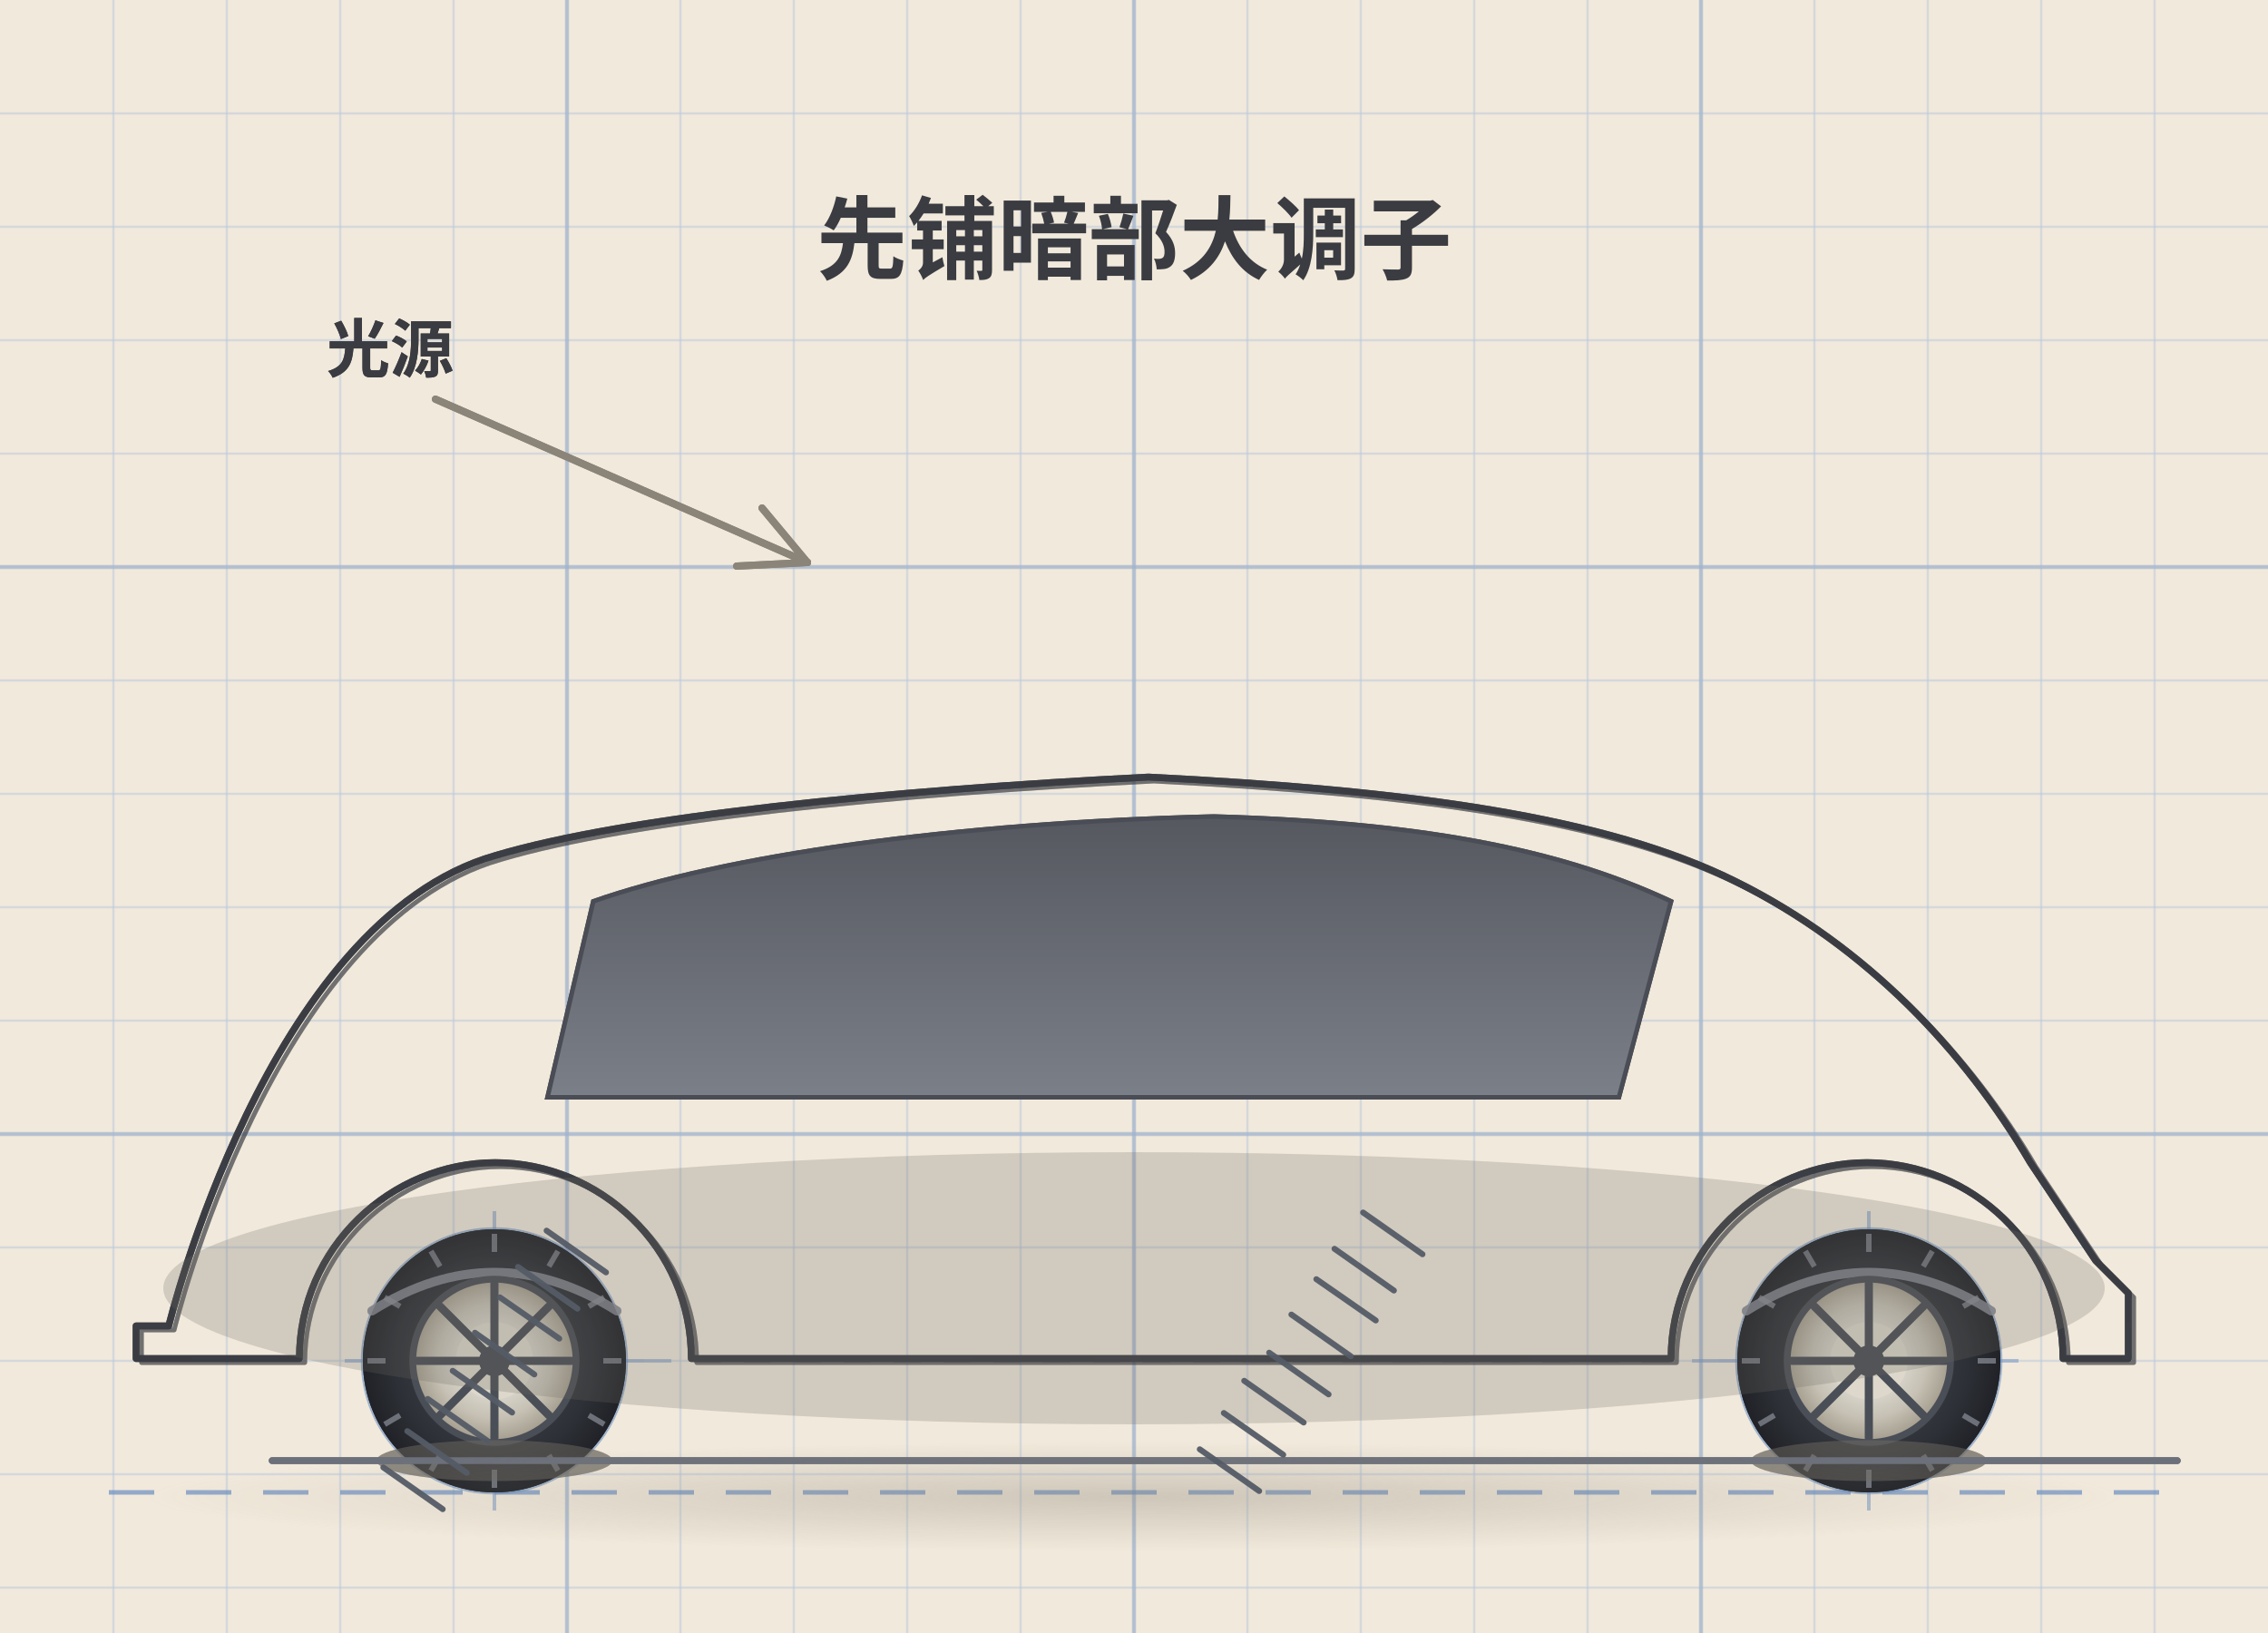
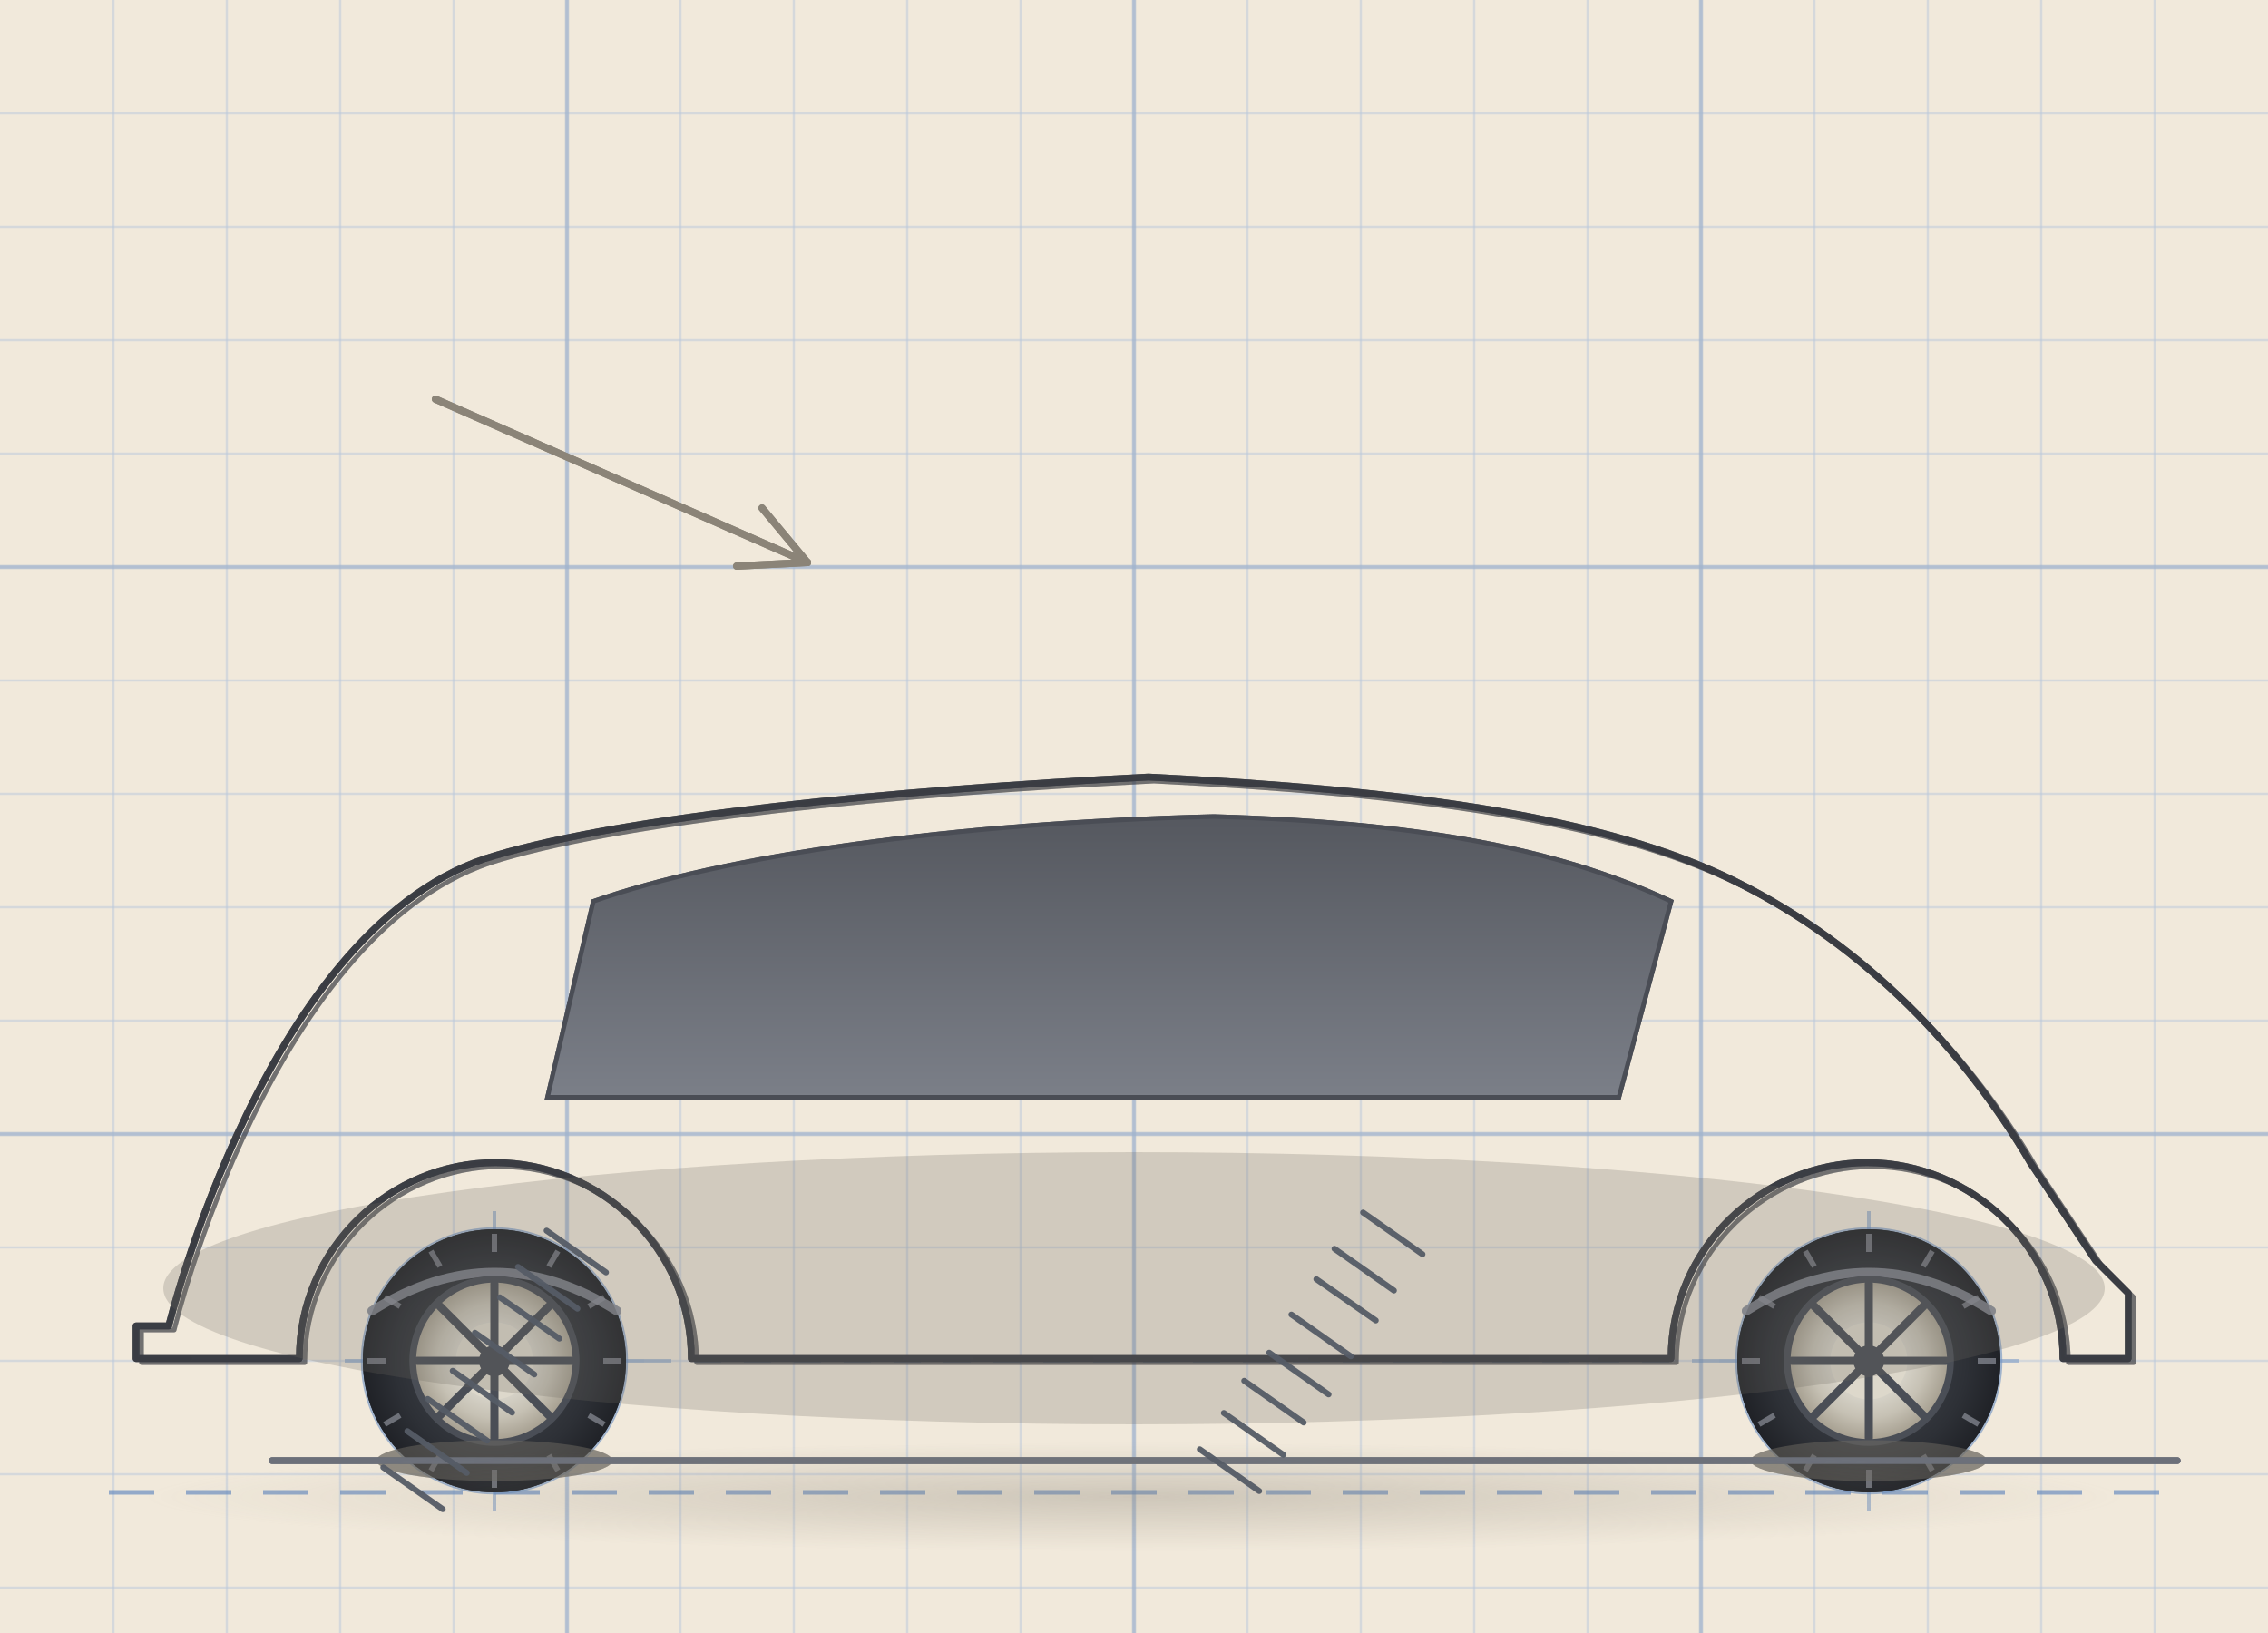
<svg xmlns="http://www.w3.org/2000/svg" viewBox="0 0 500 360" role="img">
  <defs>
    <linearGradient id="gBody" x1="0" y1="0" x2="0" y2="1">
      <stop offset="0%" stop-color="#FBF9F3" />
      <stop offset="18%" stop-color="#E9E4D8" />
      <stop offset="55%" stop-color="#C9C2B2" />
      <stop offset="100%" stop-color="#9C9484" />
    </linearGradient>
    <linearGradient id="gGlass" x1="0" y1="0" x2="0" y2="1">
      <stop offset="0%" stop-color="#55585F" />
      <stop offset="100%" stop-color="#7B7F88" />
    </linearGradient>
    <radialGradient id="gTire" cx="0.5" cy="0.5" r="0.5">
      <stop offset="0%" stop-color="#4A4E55" />
      <stop offset="75%" stop-color="#2D3036" />
      <stop offset="100%" stop-color="#202227" />
    </radialGradient>
    <radialGradient id="gRim" cx="0.5" cy="0.5" r="0.5">
      <stop offset="0%" stop-color="#F3F2EC" />
      <stop offset="70%" stop-color="#C6C1B4" />
      <stop offset="100%" stop-color="#A39C8D" />
    </radialGradient>
    <radialGradient id="gGround" cx="0.5" cy="0.5" r="0.5">
      <stop offset="0%" stop-color="#8A8478" stop-opacity="0.34" />
      <stop offset="100%" stop-color="#8A8478" stop-opacity="0" />
    </radialGradient>
    <radialGradient id="gMetal" cx="0.5" cy="0.36" r="0.66">
      <stop offset="0%" stop-color="#FDFCF8" />
      <stop offset="24%" stop-color="#D4CFC2" />
      <stop offset="48%" stop-color="#8B8478" />
      <stop offset="66%" stop-color="#3A3C42" />
      <stop offset="82%" stop-color="#B9B3A6" />
      <stop offset="100%" stop-color="#6E6A61" />
    </radialGradient>
    <radialGradient id="gMatte" cx="0.5" cy="0.42" r="0.62">
      <stop offset="0%" stop-color="#EFEDE6" />
      <stop offset="55%" stop-color="#B9B4A8" />
      <stop offset="100%" stop-color="#7D786E" />
    </radialGradient>
    <radialGradient id="gGlassBall" cx="0.36" cy="0.32" r="0.7">
      <stop offset="0%" stop-color="#FBF9F3" stop-opacity="0.2" />
      <stop offset="55%" stop-color="#7B7F88" stop-opacity="0.1" />
      <stop offset="100%" stop-color="#3A3C42" stop-opacity="0.38" />
    </radialGradient>
    <linearGradient id="gTonePaper" x1="0" y1="0" x2="0" y2="1">
      <stop offset="0%" stop-color="#D6D0C2" />
      <stop offset="100%" stop-color="#BCB5A5" />
    </linearGradient>
    <linearGradient id="gScreen" x1="0" y1="0" x2="0" y2="1">
      <stop offset="0%" stop-color="#41444C" />
      <stop offset="100%" stop-color="#22242A" />
    </linearGradient>
  </defs>
  <rect x="0" y="0" width="500" height="360" fill="#F1E9DB" />
  <line x1="25" y1="0" x2="25" y2="360" stroke="#B9C8DC" stroke-width="0.5" opacity="0.5" />
  <line x1="50" y1="0" x2="50" y2="360" stroke="#B9C8DC" stroke-width="0.5" opacity="0.5" />
  <line x1="75" y1="0" x2="75" y2="360" stroke="#B9C8DC" stroke-width="0.5" opacity="0.5" />
  <line x1="100" y1="0" x2="100" y2="360" stroke="#B9C8DC" stroke-width="0.5" opacity="0.5" />
  <line x1="125" y1="0" x2="125" y2="360" stroke="#B9C8DC" stroke-width="0.5" opacity="0.5" />
  <line x1="150" y1="0" x2="150" y2="360" stroke="#B9C8DC" stroke-width="0.5" opacity="0.5" />
  <line x1="175" y1="0" x2="175" y2="360" stroke="#B9C8DC" stroke-width="0.5" opacity="0.5" />
  <line x1="200" y1="0" x2="200" y2="360" stroke="#B9C8DC" stroke-width="0.5" opacity="0.5" />
  <line x1="225" y1="0" x2="225" y2="360" stroke="#B9C8DC" stroke-width="0.5" opacity="0.5" />
  <line x1="250" y1="0" x2="250" y2="360" stroke="#B9C8DC" stroke-width="0.5" opacity="0.5" />
  <line x1="275" y1="0" x2="275" y2="360" stroke="#B9C8DC" stroke-width="0.5" opacity="0.5" />
  <line x1="300" y1="0" x2="300" y2="360" stroke="#B9C8DC" stroke-width="0.5" opacity="0.5" />
  <line x1="325" y1="0" x2="325" y2="360" stroke="#B9C8DC" stroke-width="0.5" opacity="0.5" />
  <line x1="350" y1="0" x2="350" y2="360" stroke="#B9C8DC" stroke-width="0.5" opacity="0.5" />
  <line x1="375" y1="0" x2="375" y2="360" stroke="#B9C8DC" stroke-width="0.5" opacity="0.5" />
  <line x1="400" y1="0" x2="400" y2="360" stroke="#B9C8DC" stroke-width="0.5" opacity="0.5" />
  <line x1="425" y1="0" x2="425" y2="360" stroke="#B9C8DC" stroke-width="0.5" opacity="0.5" />
  <line x1="450" y1="0" x2="450" y2="360" stroke="#B9C8DC" stroke-width="0.5" opacity="0.5" />
  <line x1="475" y1="0" x2="475" y2="360" stroke="#B9C8DC" stroke-width="0.5" opacity="0.5" />
  <line x1="0" y1="25" x2="500" y2="25" stroke="#B9C8DC" stroke-width="0.5" opacity="0.5" />
  <line x1="0" y1="50" x2="500" y2="50" stroke="#B9C8DC" stroke-width="0.5" opacity="0.5" />
  <line x1="0" y1="75" x2="500" y2="75" stroke="#B9C8DC" stroke-width="0.5" opacity="0.5" />
  <line x1="0" y1="100" x2="500" y2="100" stroke="#B9C8DC" stroke-width="0.5" opacity="0.5" />
  <line x1="0" y1="125" x2="500" y2="125" stroke="#B9C8DC" stroke-width="0.5" opacity="0.5" />
  <line x1="0" y1="150" x2="500" y2="150" stroke="#B9C8DC" stroke-width="0.5" opacity="0.5" />
  <line x1="0" y1="175" x2="500" y2="175" stroke="#B9C8DC" stroke-width="0.5" opacity="0.5" />
  <line x1="0" y1="200" x2="500" y2="200" stroke="#B9C8DC" stroke-width="0.5" opacity="0.5" />
  <line x1="0" y1="225" x2="500" y2="225" stroke="#B9C8DC" stroke-width="0.5" opacity="0.5" />
  <line x1="0" y1="250" x2="500" y2="250" stroke="#B9C8DC" stroke-width="0.5" opacity="0.5" />
  <line x1="0" y1="275" x2="500" y2="275" stroke="#B9C8DC" stroke-width="0.5" opacity="0.5" />
  <line x1="0" y1="300" x2="500" y2="300" stroke="#B9C8DC" stroke-width="0.5" opacity="0.5" />
  <line x1="0" y1="325" x2="500" y2="325" stroke="#B9C8DC" stroke-width="0.5" opacity="0.5" />
  <line x1="0" y1="350" x2="500" y2="350" stroke="#B9C8DC" stroke-width="0.5" opacity="0.5" />
  <line x1="125" y1="0" x2="125" y2="360" stroke="#9FB2CC" stroke-width="0.9" opacity="0.65" />
  <line x1="250" y1="0" x2="250" y2="360" stroke="#9FB2CC" stroke-width="0.9" opacity="0.65" />
  <line x1="375" y1="0" x2="375" y2="360" stroke="#9FB2CC" stroke-width="0.9" opacity="0.65" />
  <line x1="0" y1="125" x2="500" y2="125" stroke="#9FB2CC" stroke-width="0.9" opacity="0.65" />
  <line x1="0" y1="250" x2="500" y2="250" stroke="#9FB2CC" stroke-width="0.9" opacity="0.65" />
  <line x1="24" y1="329" x2="476" y2="329" stroke="#6B8FC2" stroke-width="1.0" stroke-dasharray="10 7" opacity="0.7" />
  <circle cx="109" cy="300" r="29" stroke="#6B8FC2" stroke-width="0.9" fill="none" opacity="0.6" />
  <line x1="76" y1="300" x2="142" y2="300" stroke="#6B8FC2" stroke-width="0.8" opacity="0.5" />
  <line x1="109" y1="267" x2="109" y2="333" stroke="#6B8FC2" stroke-width="0.8" opacity="0.5" />
  <circle cx="412" cy="300" r="29" stroke="#6B8FC2" stroke-width="0.9" fill="none" opacity="0.6" />
  <line x1="379" y1="300" x2="445" y2="300" stroke="#6B8FC2" stroke-width="0.8" opacity="0.5" />
  <line x1="412" y1="267" x2="412" y2="333" stroke="#6B8FC2" stroke-width="0.8" opacity="0.5" />
  <line x1="109" y1="300" x2="412" y2="300" stroke="#6B8FC2" stroke-width="0.8" stroke-dasharray="6 5" opacity="0.45" />
  <path d="M37.2 292.3 C37.2 292.3 58.8 203.0 109.2 188.6 C138.0 180.0 195.6 174.2 253.2 171.3 C310.8 174.2 354.0 180.0 382.8 194.4 C411.6 208.7 433.2 231.8 447.6 256.3 L462.0 277.9 L469.2 285.1 L469.2 299.5 L454.8 299.5 C454.8 275.0 434.6 256.3 411.6 256.3 C388.6 256.3 368.4 275.0 368.4 299.5 L152.4 299.5 C152.4 275.0 132.2 256.3 109.2 256.3 C86.2 256.3 66.0 275.0 66.0 299.5 L30.0 299.5 L30.0 292.3 Z" stroke="#3A3C42" stroke-width="1.5" stroke-linecap="round" stroke-linejoin="round" fill="none" opacity="0.9" />
  <path d="M37.2 292.3 C37.2 292.3 58.8 203.0 109.2 188.6 C138.0 180.0 195.6 174.2 253.2 171.3 C310.8 174.2 354.0 180.0 382.8 194.4 C411.6 208.7 433.2 231.8 447.6 256.3 L462.0 277.9 L469.2 285.1 L469.2 299.5 L454.8 299.5 C454.8 275.0 434.6 256.3 411.6 256.3 C388.6 256.3 368.4 275.0 368.4 299.5 L152.4 299.5 C152.4 275.0 132.2 256.3 109.2 256.3 C86.2 256.3 66.0 275.0 66.0 299.5 L30.0 299.5 L30.0 292.3 Z" stroke="#3A3C42" stroke-width="1" stroke-linecap="round" stroke-linejoin="round" fill="none" opacity="0.45" transform="translate(1.2 0.9)" />
  <path d="M37.2 292.3 C37.2 292.3 58.8 203.0 109.2 188.6 C138.0 180.0 195.6 174.2 253.2 171.3 C310.8 174.2 354.0 180.0 382.8 194.4 C411.6 208.7 433.2 231.8 447.6 256.3 L462.0 277.9 L469.2 285.1 L469.2 299.5 L454.8 299.5 C454.8 275.0 434.6 256.3 411.6 256.3 C388.6 256.3 368.4 275.0 368.4 299.5 L152.4 299.5 C152.4 275.0 132.2 256.3 109.2 256.3 C86.2 256.3 66.0 275.0 66.0 299.5 L30.0 299.5 L30.0 292.3 Z" stroke="#3A3C42" stroke-width="0.8" stroke-linecap="round" stroke-linejoin="round" fill="none" stroke-dasharray="26 16 48 20 18 10" opacity="0.5" />
  <path d="M130.8 198.7 C159.6 188.6 210.0 181.4 267.6 180.0 C318.0 181.4 346.8 188.6 368.4 198.7 L356.9 241.9 L120.7 241.9 Z" fill="url(#gGlass)" stroke="#4A4D55" stroke-width="1.0" />
  <circle cx="109" cy="300" r="29" fill="url(#gTire)" />
  <line x1="133.0" y1="300.0" x2="137.0" y2="300.0" stroke="#8B8F98" stroke-width="1.2" opacity="0.7" />
  <line x1="129.8" y1="312.0" x2="133.2" y2="314.0" stroke="#8B8F98" stroke-width="1.2" opacity="0.7" />
  <line x1="121.0" y1="320.8" x2="123.0" y2="324.2" stroke="#8B8F98" stroke-width="1.2" opacity="0.7" />
  <line x1="109.0" y1="324.0" x2="109.0" y2="328.0" stroke="#8B8F98" stroke-width="1.2" opacity="0.7" />
  <line x1="97.0" y1="320.8" x2="95.0" y2="324.2" stroke="#8B8F98" stroke-width="1.2" opacity="0.7" />
  <line x1="88.2" y1="312.0" x2="84.8" y2="314.0" stroke="#8B8F98" stroke-width="1.2" opacity="0.7" />
  <line x1="85.0" y1="300.0" x2="81.0" y2="300.0" stroke="#8B8F98" stroke-width="1.2" opacity="0.7" />
  <line x1="88.2" y1="288.0" x2="84.8" y2="286.0" stroke="#8B8F98" stroke-width="1.2" opacity="0.7" />
  <line x1="97.0" y1="279.2" x2="95.0" y2="275.8" stroke="#8B8F98" stroke-width="1.2" opacity="0.7" />
  <line x1="109.0" y1="276.0" x2="109.0" y2="272.0" stroke="#8B8F98" stroke-width="1.2" opacity="0.7" />
  <line x1="121.0" y1="279.2" x2="123.0" y2="275.8" stroke="#8B8F98" stroke-width="1.2" opacity="0.7" />
  <line x1="129.8" y1="288.0" x2="133.2" y2="286.0" stroke="#8B8F98" stroke-width="1.2" opacity="0.7" />
  <path d="M82 289 Q109 272 136 289" stroke="#8B8F98" stroke-width="2.0" fill="none" stroke-linecap="round" opacity="0.8" />
  <circle cx="109" cy="300" r="18" fill="url(#gRim)" stroke="#4A4E56" stroke-width="1.5" />
  <circle cx="109" cy="300" r="8.5" fill="#DDD8CB" />
  <line x1="109" y1="300" x2="126.0" y2="300.0" stroke="#4A4E56" stroke-width="1.8" stroke-linecap="round" />
  <line x1="109" y1="300" x2="121.0" y2="312.0" stroke="#4A4E56" stroke-width="1.8" stroke-linecap="round" />
  <line x1="109" y1="300" x2="109.0" y2="317.0" stroke="#4A4E56" stroke-width="1.8" stroke-linecap="round" />
  <line x1="109" y1="300" x2="97.0" y2="312.0" stroke="#4A4E56" stroke-width="1.8" stroke-linecap="round" />
  <line x1="109" y1="300" x2="92.0" y2="300.0" stroke="#4A4E56" stroke-width="1.8" stroke-linecap="round" />
  <line x1="109" y1="300" x2="97.0" y2="288.0" stroke="#4A4E56" stroke-width="1.8" stroke-linecap="round" />
  <line x1="109" y1="300" x2="109.0" y2="283.0" stroke="#4A4E56" stroke-width="1.8" stroke-linecap="round" />
  <line x1="109" y1="300" x2="121.0" y2="288.0" stroke="#4A4E56" stroke-width="1.8" stroke-linecap="round" />
  <circle cx="109" cy="300" r="3.4" fill="#4A4E56" />
  <ellipse cx="109" cy="322" rx="26" ry="4.5" fill="#6E6A61" opacity="0.5" />
  <circle cx="412" cy="300" r="29" fill="url(#gTire)" />
  <line x1="436.0" y1="300.0" x2="440.0" y2="300.0" stroke="#8B8F98" stroke-width="1.2" opacity="0.7" />
  <line x1="432.8" y1="312.0" x2="436.2" y2="314.0" stroke="#8B8F98" stroke-width="1.2" opacity="0.7" />
  <line x1="424.0" y1="320.8" x2="426.0" y2="324.2" stroke="#8B8F98" stroke-width="1.2" opacity="0.7" />
  <line x1="412.0" y1="324.0" x2="412.0" y2="328.0" stroke="#8B8F98" stroke-width="1.2" opacity="0.7" />
  <line x1="400.0" y1="320.8" x2="398.0" y2="324.2" stroke="#8B8F98" stroke-width="1.2" opacity="0.7" />
  <line x1="391.2" y1="312.0" x2="387.8" y2="314.0" stroke="#8B8F98" stroke-width="1.2" opacity="0.7" />
  <line x1="388.0" y1="300.0" x2="384.0" y2="300.0" stroke="#8B8F98" stroke-width="1.2" opacity="0.7" />
  <line x1="391.2" y1="288.0" x2="387.8" y2="286.0" stroke="#8B8F98" stroke-width="1.2" opacity="0.7" />
  <line x1="400.0" y1="279.2" x2="398.0" y2="275.8" stroke="#8B8F98" stroke-width="1.2" opacity="0.7" />
  <line x1="412.0" y1="276.0" x2="412.0" y2="272.0" stroke="#8B8F98" stroke-width="1.2" opacity="0.7" />
  <line x1="424.0" y1="279.2" x2="426.0" y2="275.8" stroke="#8B8F98" stroke-width="1.2" opacity="0.7" />
  <line x1="432.8" y1="288.0" x2="436.2" y2="286.0" stroke="#8B8F98" stroke-width="1.2" opacity="0.7" />
  <path d="M385 289 Q412 272 439 289" stroke="#8B8F98" stroke-width="2.0" fill="none" stroke-linecap="round" opacity="0.8" />
  <circle cx="412" cy="300" r="18" fill="url(#gRim)" stroke="#4A4E56" stroke-width="1.5" />
  <circle cx="412" cy="300" r="8.5" fill="#DDD8CB" />
  <line x1="412" y1="300" x2="429.0" y2="300.0" stroke="#4A4E56" stroke-width="1.8" stroke-linecap="round" />
  <line x1="412" y1="300" x2="424.0" y2="312.0" stroke="#4A4E56" stroke-width="1.8" stroke-linecap="round" />
  <line x1="412" y1="300" x2="412.0" y2="317.0" stroke="#4A4E56" stroke-width="1.8" stroke-linecap="round" />
  <line x1="412" y1="300" x2="400.0" y2="312.0" stroke="#4A4E56" stroke-width="1.8" stroke-linecap="round" />
  <line x1="412" y1="300" x2="395.0" y2="300.0" stroke="#4A4E56" stroke-width="1.8" stroke-linecap="round" />
  <line x1="412" y1="300" x2="400.0" y2="288.0" stroke="#4A4E56" stroke-width="1.8" stroke-linecap="round" />
  <line x1="412" y1="300" x2="412.0" y2="283.0" stroke="#4A4E56" stroke-width="1.8" stroke-linecap="round" />
  <line x1="412" y1="300" x2="424.0" y2="288.0" stroke="#4A4E56" stroke-width="1.8" stroke-linecap="round" />
  <circle cx="412" cy="300" r="3.4" fill="#4A4E56" />
  <ellipse cx="412" cy="322" rx="26" ry="4.5" fill="#6E6A61" opacity="0.5" />
  <line x1="60" y1="322" x2="480" y2="322" stroke="#6C707A" stroke-width="1.5" stroke-linecap="round" stroke-linejoin="round" />
  <line x1="96" y1="88" x2="178" y2="124" stroke="#8B8478" stroke-width="1.6" stroke-linecap="round" stroke-linejoin="round" />
  <line x1="162.4" y1="124.8" x2="178" y2="124" stroke="#8B8478" stroke-width="1.6" stroke-linecap="round" stroke-linejoin="round" />
  <line x1="168.0" y1="112.0" x2="178" y2="124" stroke="#8B8478" stroke-width="1.6" stroke-linecap="round" stroke-linejoin="round" />
-   <text x="86" y="82" text-anchor="middle" font-size="14" font-family="'Microsoft YaHei', sans-serif" font-weight="600" fill="#3A3C42">光源</text>
  <path d="M37.2 292.3 C37.2 292.3 58.8 203.0 109.2 188.6 C138.0 180.0 195.6 174.2 253.2 171.3 C310.8 174.2 354.0 180.0 382.8 194.4 C411.6 208.7 433.2 231.8 447.6 256.3 L462.0 277.9 L469.2 285.1 L469.2 299.5 L454.8 299.5 C454.8 275.0 434.6 256.3 411.6 256.3 C388.6 256.3 368.4 275.0 368.4 299.5 L152.4 299.5 C152.4 275.0 132.2 256.3 109.2 256.3 C86.2 256.3 66.0 275.0 66.0 299.5 L30.0 299.5 L30.0 292.3 Z" stroke="#3A3C42" stroke-width="1.5" stroke-linecap="round" stroke-linejoin="round" fill="none" opacity="0.9" />
  <path d="M37.2 292.3 C37.2 292.3 58.8 203.0 109.2 188.6 C138.0 180.0 195.6 174.2 253.2 171.3 C310.8 174.2 354.0 180.0 382.8 194.4 C411.6 208.7 433.2 231.8 447.6 256.3 L462.0 277.9 L469.2 285.1 L469.2 299.5 L454.8 299.5 C454.8 275.0 434.6 256.3 411.6 256.3 C388.6 256.3 368.4 275.0 368.4 299.5 L152.4 299.5 C152.4 275.0 132.2 256.3 109.2 256.3 C86.2 256.3 66.0 275.0 66.0 299.5 L30.0 299.5 L30.0 292.3 Z" stroke="#3A3C42" stroke-width="1" stroke-linecap="round" stroke-linejoin="round" fill="none" opacity="0.45" transform="translate(1.2 0.9)" />
  <path d="M37.2 292.3 C37.2 292.3 58.8 203.0 109.2 188.6 C138.0 180.0 195.6 174.2 253.2 171.3 C310.8 174.2 354.0 180.0 382.8 194.4 C411.6 208.7 433.2 231.8 447.6 256.3 L462.0 277.9 L469.2 285.1 L469.2 299.5 L454.8 299.5 C454.8 275.0 434.6 256.3 411.6 256.3 C388.6 256.3 368.4 275.0 368.4 299.5 L152.4 299.5 C152.4 275.0 132.2 256.3 109.2 256.3 C86.2 256.3 66.0 275.0 66.0 299.5 L30.0 299.5 L30.0 292.3 Z" stroke="#3A3C42" stroke-width="0.8" stroke-linecap="round" stroke-linejoin="round" fill="none" stroke-dasharray="26 16 48 20 18 10" opacity="0.5" />
  <path d="M130.8 198.7 C159.6 188.6 210.0 181.4 267.6 180.0 C318.0 181.4 346.8 188.6 368.4 198.7 L356.9 241.9 L120.7 241.9 Z" fill="url(#gGlass)" stroke="#4A4D55" stroke-width="1.0" />
  <circle cx="109" cy="300" r="29" fill="url(#gTire)" />
  <line x1="133.0" y1="300.0" x2="137.0" y2="300.0" stroke="#8B8F98" stroke-width="1.2" opacity="0.7" />
  <line x1="129.8" y1="312.0" x2="133.2" y2="314.0" stroke="#8B8F98" stroke-width="1.2" opacity="0.7" />
  <line x1="121.0" y1="320.8" x2="123.0" y2="324.2" stroke="#8B8F98" stroke-width="1.2" opacity="0.7" />
  <line x1="109.0" y1="324.0" x2="109.0" y2="328.0" stroke="#8B8F98" stroke-width="1.2" opacity="0.7" />
  <line x1="97.0" y1="320.8" x2="95.0" y2="324.2" stroke="#8B8F98" stroke-width="1.2" opacity="0.7" />
  <line x1="88.2" y1="312.0" x2="84.8" y2="314.0" stroke="#8B8F98" stroke-width="1.2" opacity="0.7" />
  <line x1="85.0" y1="300.0" x2="81.0" y2="300.0" stroke="#8B8F98" stroke-width="1.2" opacity="0.7" />
  <line x1="88.2" y1="288.0" x2="84.8" y2="286.0" stroke="#8B8F98" stroke-width="1.2" opacity="0.7" />
  <line x1="97.0" y1="279.2" x2="95.0" y2="275.8" stroke="#8B8F98" stroke-width="1.2" opacity="0.7" />
  <line x1="109.0" y1="276.0" x2="109.0" y2="272.0" stroke="#8B8F98" stroke-width="1.2" opacity="0.7" />
  <line x1="121.0" y1="279.2" x2="123.0" y2="275.8" stroke="#8B8F98" stroke-width="1.2" opacity="0.7" />
  <line x1="129.8" y1="288.0" x2="133.2" y2="286.0" stroke="#8B8F98" stroke-width="1.2" opacity="0.7" />
  <path d="M82 289 Q109 272 136 289" stroke="#8B8F98" stroke-width="2.0" fill="none" stroke-linecap="round" opacity="0.8" />
  <circle cx="109" cy="300" r="18" fill="url(#gRim)" stroke="#4A4E56" stroke-width="1.5" />
  <circle cx="109" cy="300" r="8.5" fill="#DDD8CB" />
  <line x1="109" y1="300" x2="126.0" y2="300.0" stroke="#4A4E56" stroke-width="1.8" stroke-linecap="round" />
  <line x1="109" y1="300" x2="121.0" y2="312.0" stroke="#4A4E56" stroke-width="1.8" stroke-linecap="round" />
  <line x1="109" y1="300" x2="109.0" y2="317.0" stroke="#4A4E56" stroke-width="1.8" stroke-linecap="round" />
  <line x1="109" y1="300" x2="97.0" y2="312.0" stroke="#4A4E56" stroke-width="1.8" stroke-linecap="round" />
  <line x1="109" y1="300" x2="92.0" y2="300.0" stroke="#4A4E56" stroke-width="1.8" stroke-linecap="round" />
  <line x1="109" y1="300" x2="97.0" y2="288.0" stroke="#4A4E56" stroke-width="1.8" stroke-linecap="round" />
  <line x1="109" y1="300" x2="109.0" y2="283.0" stroke="#4A4E56" stroke-width="1.8" stroke-linecap="round" />
  <line x1="109" y1="300" x2="121.0" y2="288.0" stroke="#4A4E56" stroke-width="1.8" stroke-linecap="round" />
  <circle cx="109" cy="300" r="3.4" fill="#4A4E56" />
  <ellipse cx="109" cy="322" rx="26" ry="4.5" fill="#6E6A61" opacity="0.5" />
  <circle cx="412" cy="300" r="29" fill="url(#gTire)" />
  <line x1="436.0" y1="300.0" x2="440.0" y2="300.0" stroke="#8B8F98" stroke-width="1.2" opacity="0.7" />
  <line x1="432.8" y1="312.0" x2="436.2" y2="314.0" stroke="#8B8F98" stroke-width="1.2" opacity="0.7" />
  <line x1="424.0" y1="320.8" x2="426.0" y2="324.2" stroke="#8B8F98" stroke-width="1.2" opacity="0.7" />
  <line x1="412.0" y1="324.0" x2="412.0" y2="328.0" stroke="#8B8F98" stroke-width="1.2" opacity="0.7" />
  <line x1="400.0" y1="320.8" x2="398.0" y2="324.2" stroke="#8B8F98" stroke-width="1.2" opacity="0.7" />
  <line x1="391.2" y1="312.0" x2="387.8" y2="314.0" stroke="#8B8F98" stroke-width="1.2" opacity="0.7" />
  <line x1="388.0" y1="300.0" x2="384.0" y2="300.0" stroke="#8B8F98" stroke-width="1.2" opacity="0.7" />
  <line x1="391.2" y1="288.0" x2="387.8" y2="286.0" stroke="#8B8F98" stroke-width="1.2" opacity="0.7" />
  <line x1="400.0" y1="279.2" x2="398.0" y2="275.8" stroke="#8B8F98" stroke-width="1.2" opacity="0.7" />
  <line x1="412.0" y1="276.0" x2="412.0" y2="272.0" stroke="#8B8F98" stroke-width="1.2" opacity="0.7" />
  <line x1="424.0" y1="279.2" x2="426.0" y2="275.8" stroke="#8B8F98" stroke-width="1.2" opacity="0.7" />
  <line x1="432.8" y1="288.0" x2="436.2" y2="286.0" stroke="#8B8F98" stroke-width="1.2" opacity="0.7" />
  <path d="M385 289 Q412 272 439 289" stroke="#8B8F98" stroke-width="2.0" fill="none" stroke-linecap="round" opacity="0.8" />
  <circle cx="412" cy="300" r="18" fill="url(#gRim)" stroke="#4A4E56" stroke-width="1.5" />
  <circle cx="412" cy="300" r="8.5" fill="#DDD8CB" />
  <line x1="412" y1="300" x2="429.0" y2="300.0" stroke="#4A4E56" stroke-width="1.8" stroke-linecap="round" />
  <line x1="412" y1="300" x2="424.0" y2="312.0" stroke="#4A4E56" stroke-width="1.8" stroke-linecap="round" />
  <line x1="412" y1="300" x2="412.0" y2="317.0" stroke="#4A4E56" stroke-width="1.8" stroke-linecap="round" />
  <line x1="412" y1="300" x2="400.0" y2="312.0" stroke="#4A4E56" stroke-width="1.8" stroke-linecap="round" />
  <line x1="412" y1="300" x2="395.0" y2="300.0" stroke="#4A4E56" stroke-width="1.8" stroke-linecap="round" />
  <line x1="412" y1="300" x2="400.0" y2="288.0" stroke="#4A4E56" stroke-width="1.8" stroke-linecap="round" />
  <line x1="412" y1="300" x2="412.0" y2="283.0" stroke="#4A4E56" stroke-width="1.8" stroke-linecap="round" />
  <line x1="412" y1="300" x2="424.0" y2="288.0" stroke="#4A4E56" stroke-width="1.8" stroke-linecap="round" />
  <circle cx="412" cy="300" r="3.4" fill="#4A4E56" />
  <ellipse cx="412" cy="322" rx="26" ry="4.5" fill="#6E6A61" opacity="0.5" />
  <line x1="60" y1="322" x2="480" y2="322" stroke="#6C707A" stroke-width="1.5" stroke-linecap="round" stroke-linejoin="round" />
  <line x1="96" y1="88" x2="178" y2="124" stroke="#8B8478" stroke-width="1.6" stroke-linecap="round" stroke-linejoin="round" />
  <line x1="162.4" y1="124.8" x2="178" y2="124" stroke="#8B8478" stroke-width="1.6" stroke-linecap="round" stroke-linejoin="round" />
  <line x1="168.0" y1="112.0" x2="178" y2="124" stroke="#8B8478" stroke-width="1.6" stroke-linecap="round" stroke-linejoin="round" />
-   <text x="86" y="82" text-anchor="middle" font-size="14" font-family="'Microsoft YaHei', sans-serif" font-weight="600" fill="#3A3C42">光源</text>
  <ellipse cx="250" cy="330" rx="220" ry="12" fill="url(#gGround)" />
  <ellipse cx="250" cy="284" rx="214" ry="30" fill="#6E6A61" opacity="0.24" />
  <line x1="120.5" y1="271.3" x2="133.6" y2="280.5" stroke="#555B66" stroke-width="1.3" stroke-linecap="round" stroke-linejoin="round" opacity="0.95" />
  <line x1="114.2" y1="279.3" x2="127.3" y2="288.5" stroke="#555B66" stroke-width="1.3" stroke-linecap="round" stroke-linejoin="round" opacity="0.95" />
  <line x1="110.2" y1="286.0" x2="123.3" y2="295.1" stroke="#555B66" stroke-width="1.3" stroke-linecap="round" stroke-linejoin="round" opacity="0.95" />
  <line x1="104.7" y1="293.8" x2="117.8" y2="303.0" stroke="#555B66" stroke-width="1.3" stroke-linecap="round" stroke-linejoin="round" opacity="0.95" />
  <line x1="99.8" y1="302.2" x2="112.9" y2="311.4" stroke="#555B66" stroke-width="1.3" stroke-linecap="round" stroke-linejoin="round" opacity="0.95" />
  <line x1="94.3" y1="308.4" x2="107.4" y2="317.6" stroke="#555B66" stroke-width="1.3" stroke-linecap="round" stroke-linejoin="round" opacity="0.95" />
  <line x1="89.8" y1="315.5" x2="102.9" y2="324.7" stroke="#555B66" stroke-width="1.3" stroke-linecap="round" stroke-linejoin="round" opacity="0.95" />
  <line x1="84.5" y1="323.5" x2="97.6" y2="332.7" stroke="#555B66" stroke-width="1.3" stroke-linecap="round" stroke-linejoin="round" opacity="0.95" />
  <line x1="300.5" y1="267.3" x2="313.6" y2="276.5" stroke="#555B66" stroke-width="1.3" stroke-linecap="round" stroke-linejoin="round" opacity="0.95" />
  <line x1="294.2" y1="275.3" x2="307.3" y2="284.5" stroke="#555B66" stroke-width="1.3" stroke-linecap="round" stroke-linejoin="round" opacity="0.95" />
  <line x1="290.2" y1="282.0" x2="303.3" y2="291.1" stroke="#555B66" stroke-width="1.3" stroke-linecap="round" stroke-linejoin="round" opacity="0.95" />
  <line x1="284.7" y1="289.8" x2="297.8" y2="299.0" stroke="#555B66" stroke-width="1.3" stroke-linecap="round" stroke-linejoin="round" opacity="0.95" />
  <line x1="279.8" y1="298.2" x2="292.9" y2="307.4" stroke="#555B66" stroke-width="1.3" stroke-linecap="round" stroke-linejoin="round" opacity="0.95" />
  <line x1="274.3" y1="304.4" x2="287.4" y2="313.6" stroke="#555B66" stroke-width="1.3" stroke-linecap="round" stroke-linejoin="round" opacity="0.95" />
  <line x1="269.8" y1="311.5" x2="282.9" y2="320.7" stroke="#555B66" stroke-width="1.3" stroke-linecap="round" stroke-linejoin="round" opacity="0.95" />
  <line x1="264.5" y1="319.5" x2="277.6" y2="328.7" stroke="#555B66" stroke-width="1.3" stroke-linecap="round" stroke-linejoin="round" opacity="0.95" />
-   <text x="250" y="60" text-anchor="middle" font-size="20" font-family="'Microsoft YaHei', sans-serif" font-weight="600" fill="#3A3C42">先铺暗部大调子</text>
</svg>
